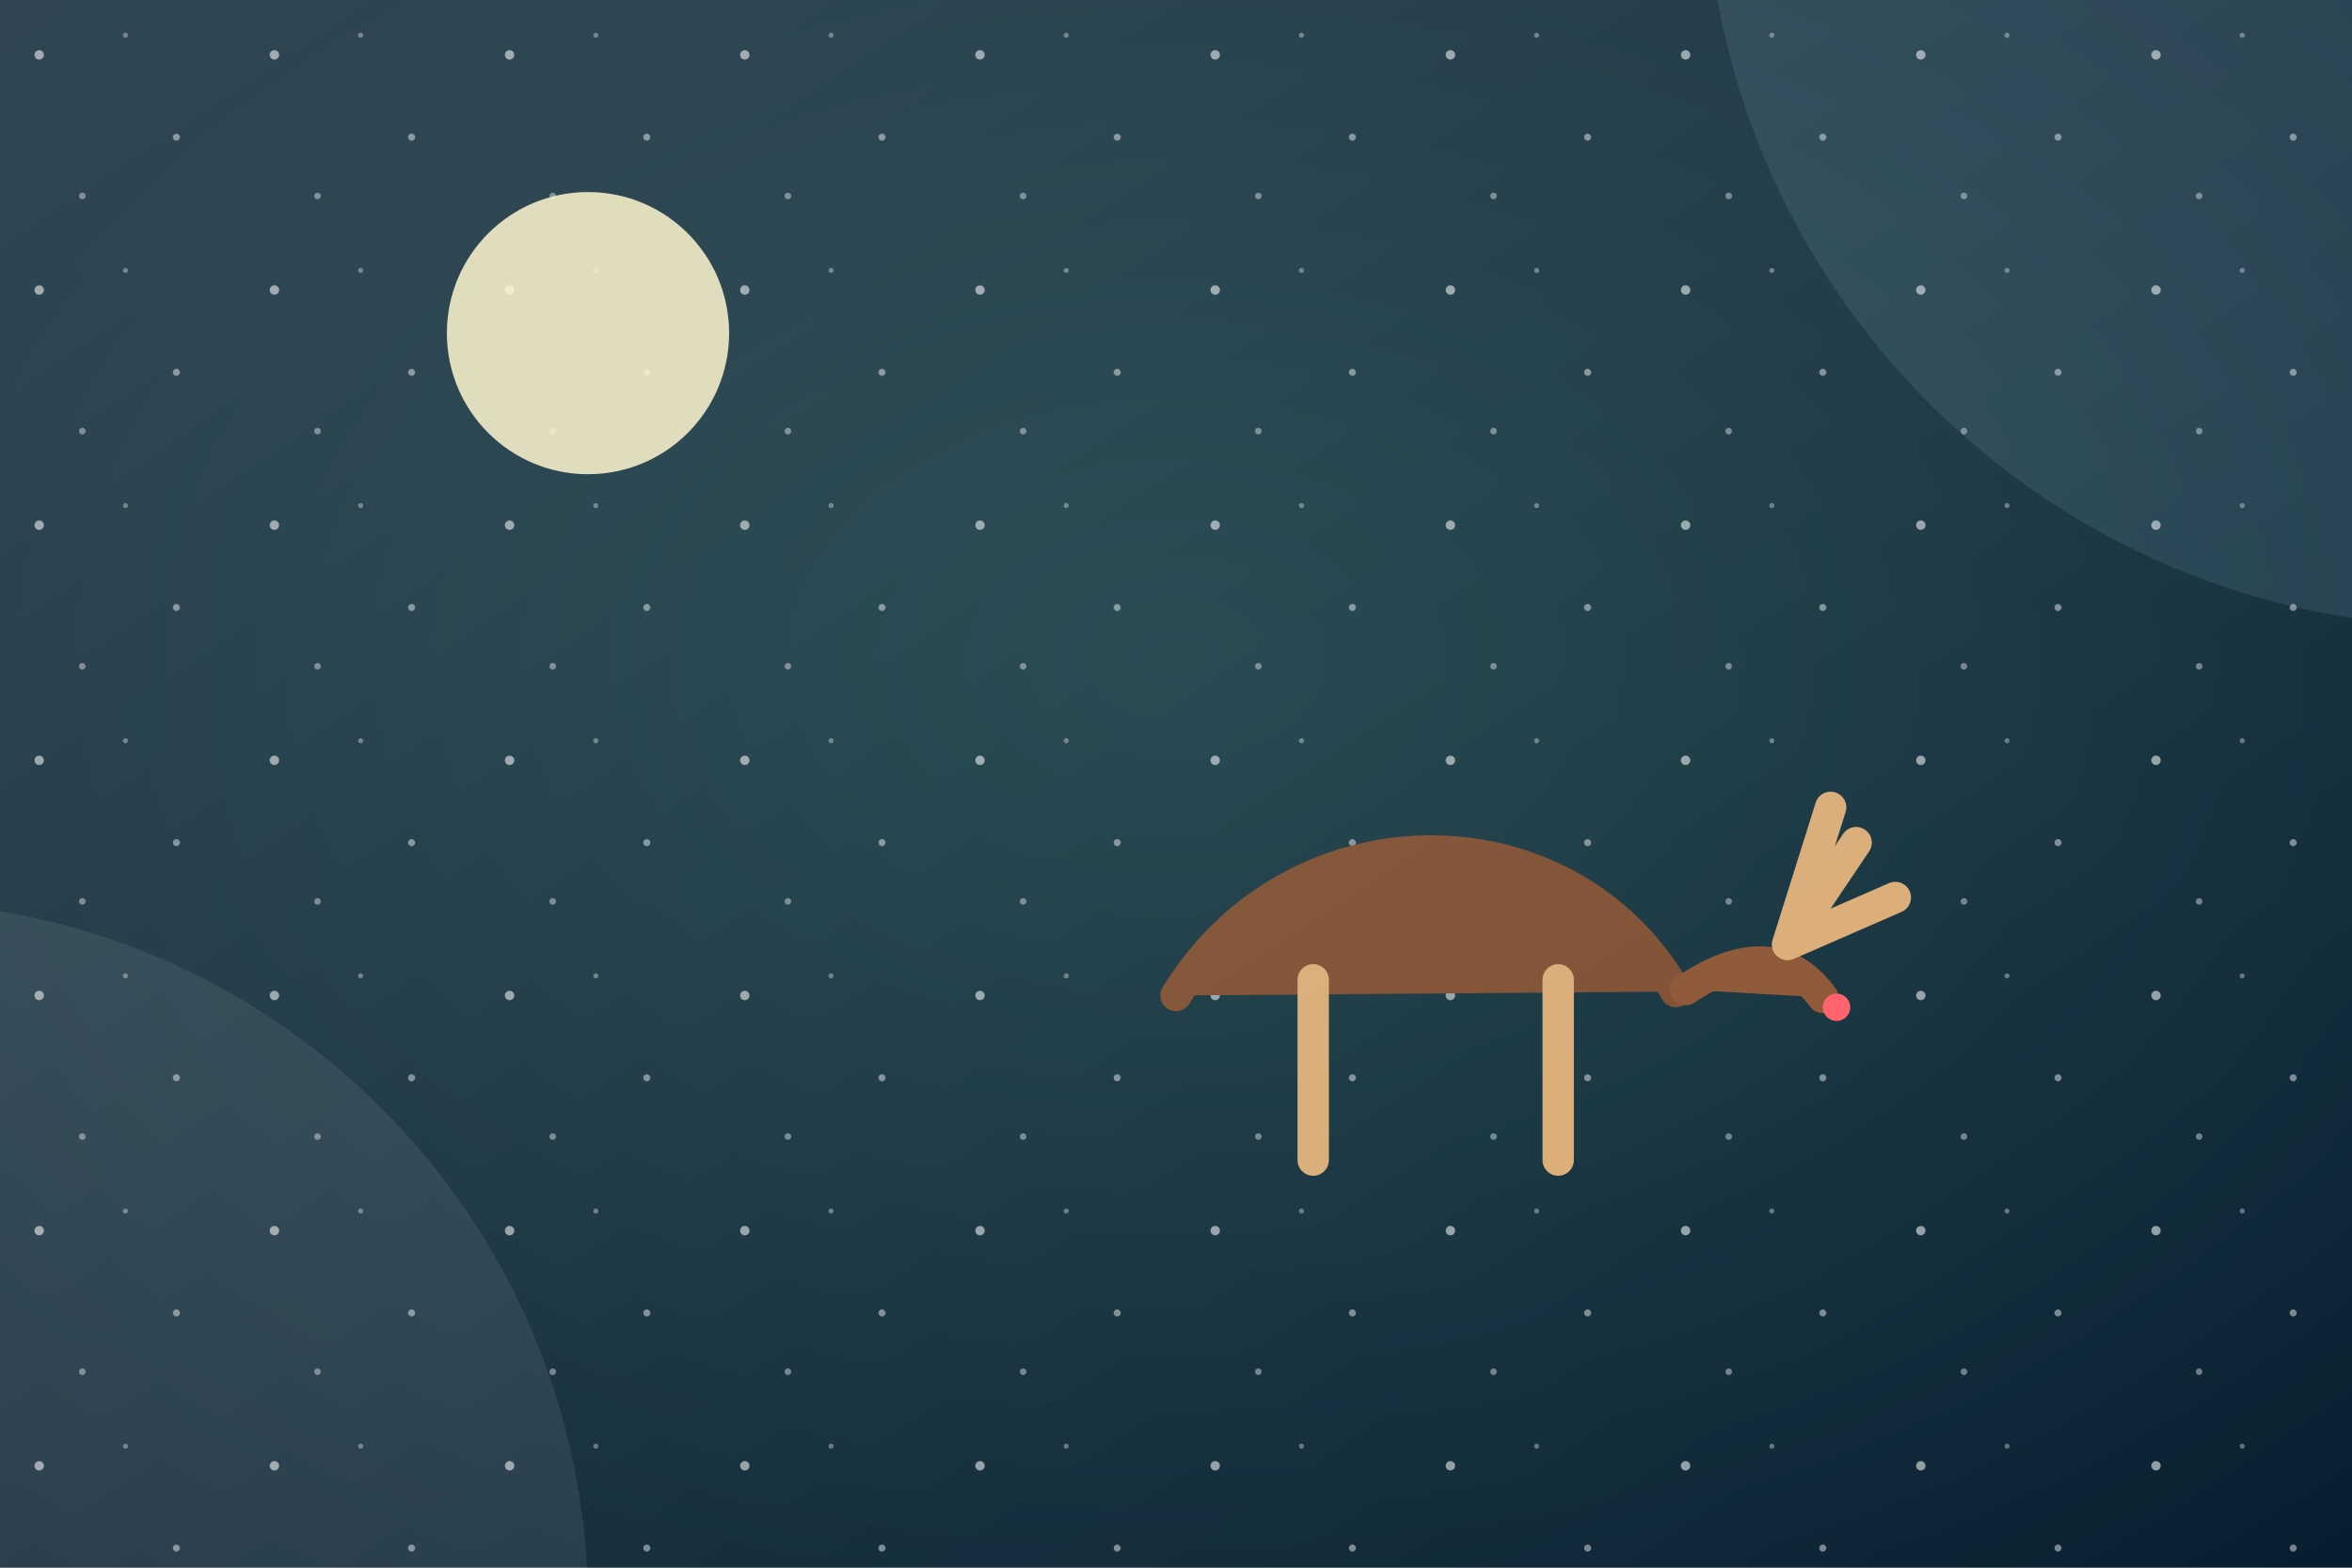
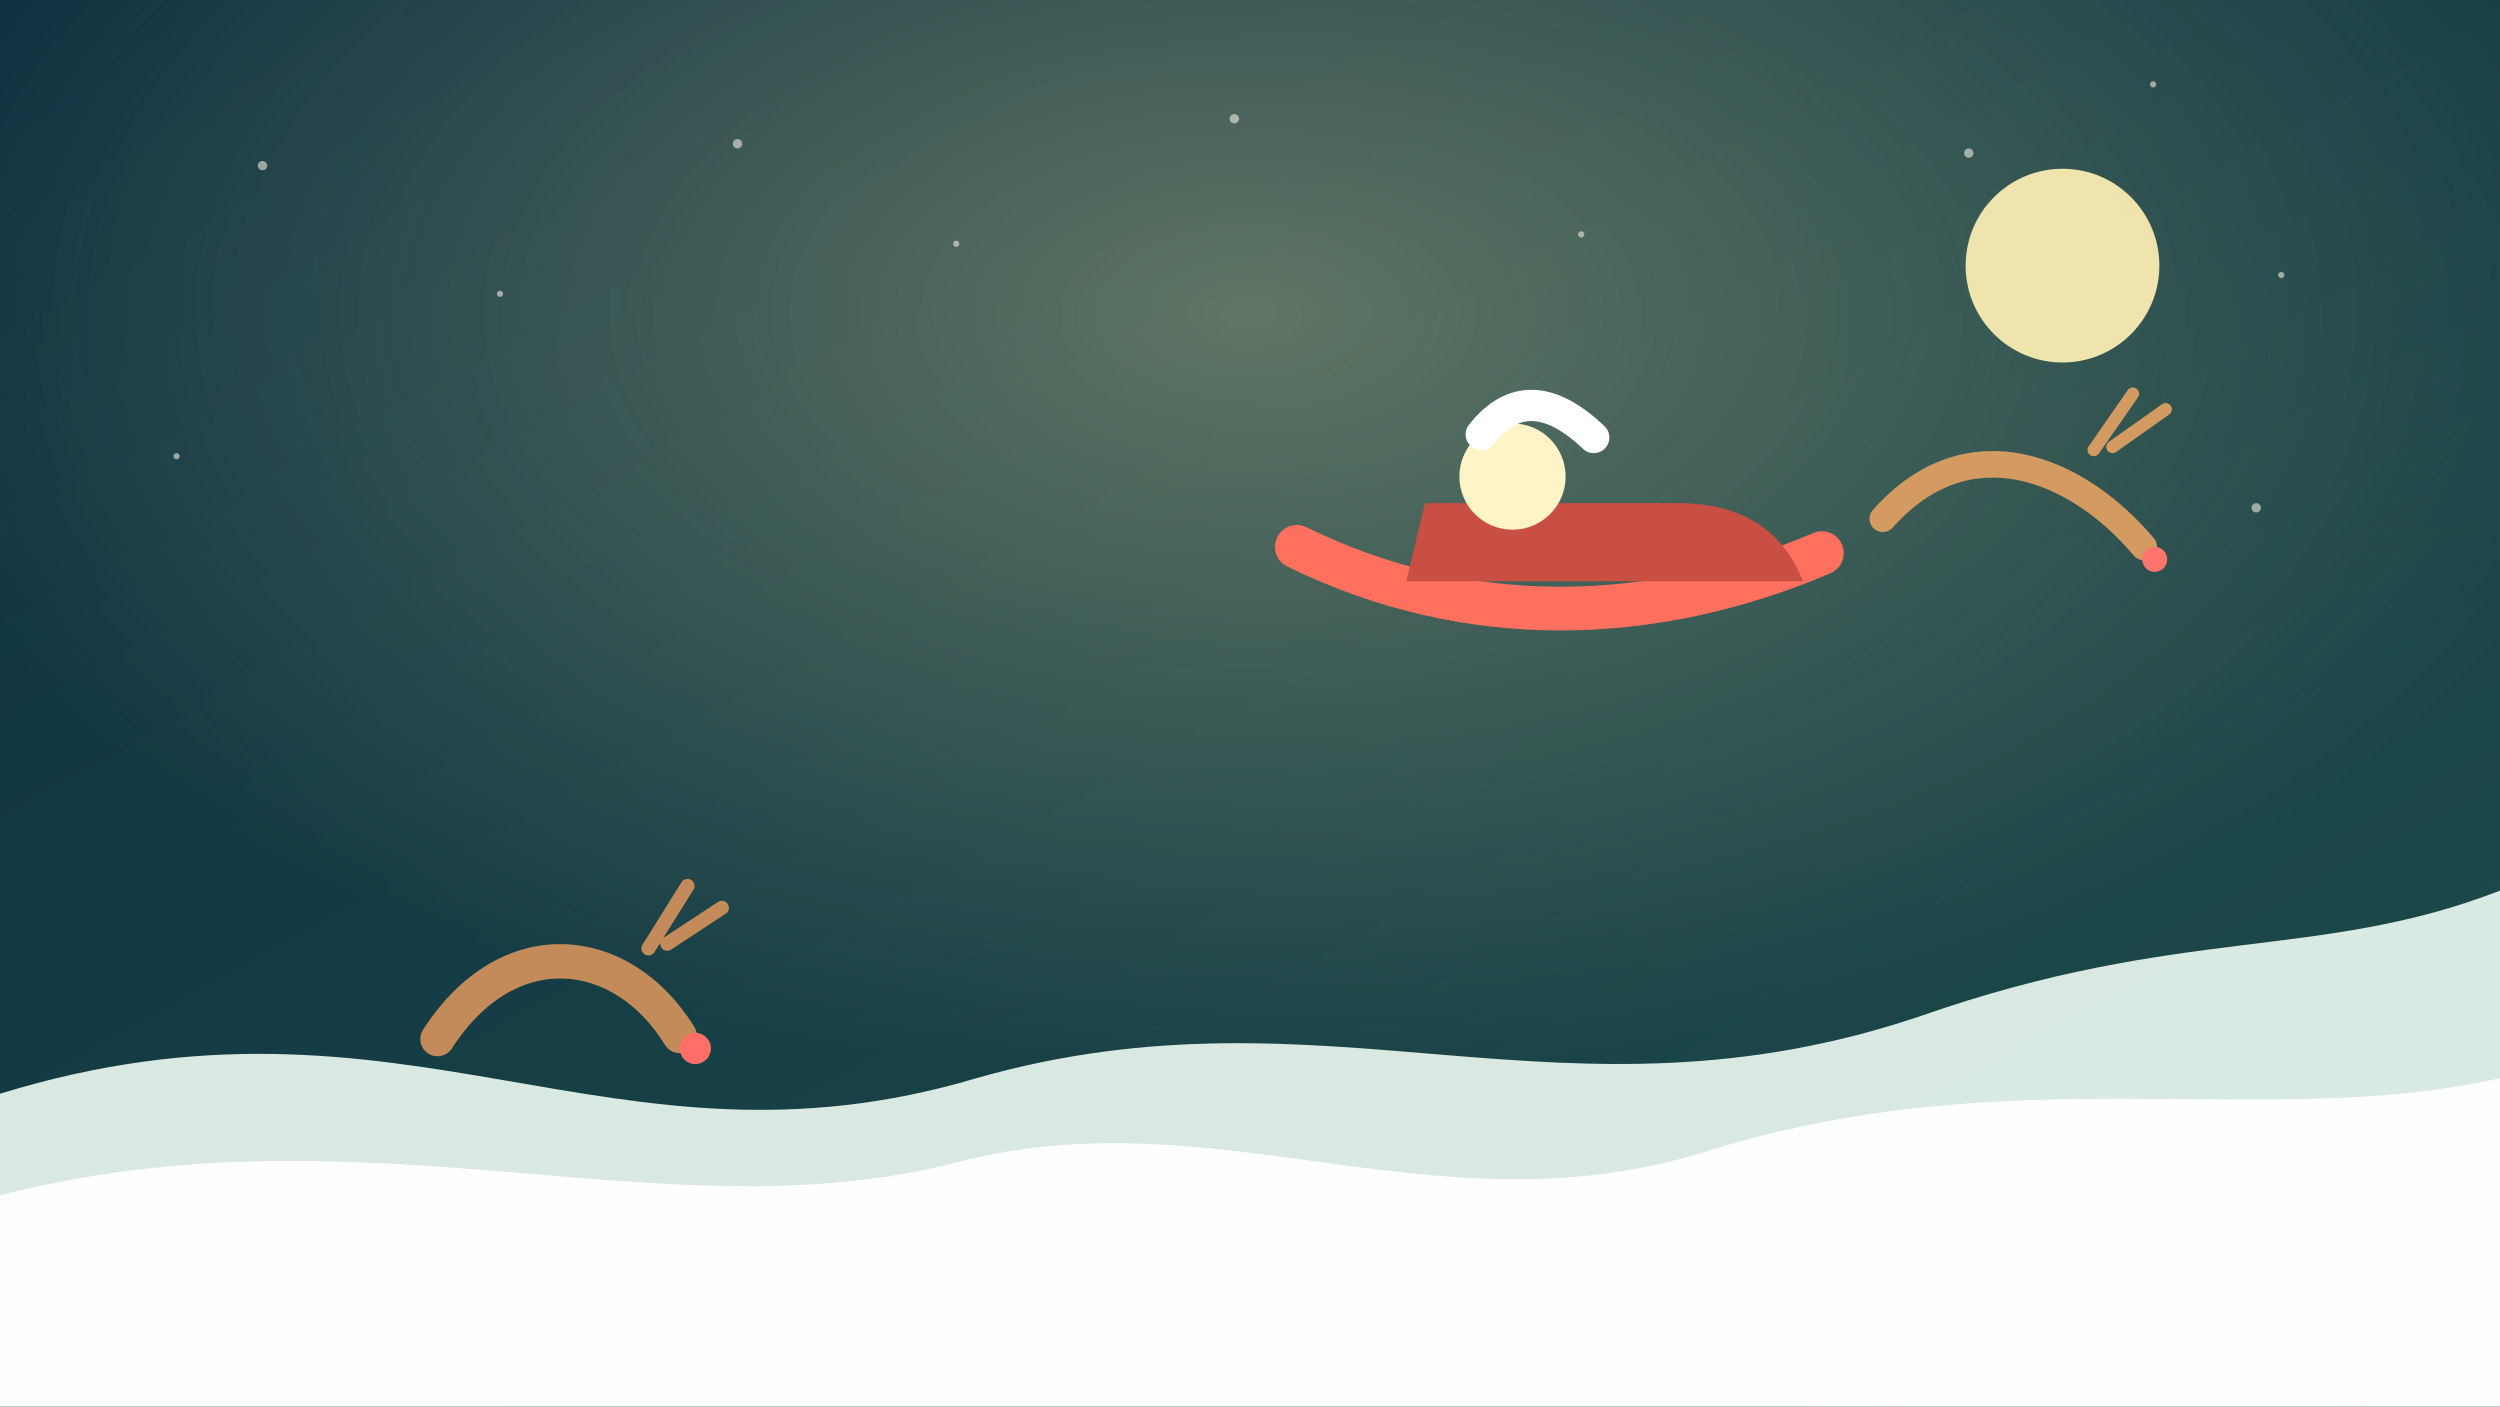
- <svg xmlns="http://www.w3.org/2000/svg" viewBox="0 0 1200 800" width="1200" height="800">
+ <svg xmlns="http://www.w3.org/2000/svg" viewBox="0 0 1600 900" preserveAspectRatio="xMidYMid slice">
  <defs>
-     <radialGradient id="g" cx="50%" cy="42%" r="75%">
-       <stop offset="0" stop-color="#163b43" />
-       <stop offset="1" stop-color="#071d2e" />
+     <linearGradient id="sky" x1="0" y1="0" x2="1" y2="1">
+       <stop offset="0" stop-color="#0d3040" />
+       <stop offset="1" stop-color="#204d4b" />
+     </linearGradient>
+     <radialGradient id="glow" cx="50%" cy="22%" r="55%">
+       <stop offset="0" stop-color="#fff1aa" stop-opacity=".32" />
+       <stop offset="1" stop-color="#fff1aa" stop-opacity="0" />
    </radialGradient>
-     <pattern id="snow" width="120" height="120" patternUnits="userSpaceOnUse">
-       <circle cx="20" cy="28" r="2.4" fill="#fff" opacity=".55" />
-       <circle cx="90" cy="70" r="1.8" fill="#fff" opacity=".45" />
-       <circle cx="64" cy="18" r="1.3" fill="#fff" opacity=".35" />
-       <circle cx="42" cy="100" r="1.7" fill="#fff" opacity=".4" />
-     </pattern>
-     <linearGradient id="shine" x1="0" x2="1" y1="0" y2="1">
-       <stop offset="0" stop-color="#ffffff" stop-opacity=".16" />
-       <stop offset="1" stop-color="#ffffff" stop-opacity="0" />
-     </linearGradient>
+     <filter id="soft">
+       <feGaussianBlur stdDeviation="10" />
+     </filter>
  </defs>
-   <rect width="1200" height="800" fill="url(#g)" />
-   <rect width="1200" height="800" fill="url(#snow)" />
-   <circle cx="-60" cy="820" r="360" fill="#fff" opacity=".08" />
-   <circle cx="1260" cy="-70" r="390" fill="#bcecff" opacity=".10" />
-   <g transform="translate(760 430)" fill="none" stroke="#d9aa73" stroke-width="16" stroke-linecap="round" stroke-linejoin="round">
-     <path d="M-160 78 C-100 -20 40 -20 95 76" fill="#7c4a2c" stroke="#7c4a2c" />
-     <path d="M100 75 q45 -30 70 4" fill="#8a5230" stroke="#8a5230" />
-     <path d="M-90 70 v92M35 70 v92" />
-     <path d="M152 52 l35 -52M152 52 l55 -24M152 52 l22 -70" />
-     <circle cx="177" cy="84" r="7" fill="#ff5c67" stroke="none" />
+   <rect width="1600" height="900" fill="url(#sky)" />
+   <rect width="1600" height="900" fill="url(#glow)" />
+   <g opacity=".55" fill="#fff8e9">
+     <circle cx="168" cy="106" r="3" />
+     <circle cx="320" cy="188" r="2" />
+     <circle cx="472" cy="92" r="3" />
+     <circle cx="612" cy="156" r="2" />
+     <circle cx="790" cy="76" r="3" />
+     <circle cx="1012" cy="150" r="2" />
+     <circle cx="1260" cy="98" r="3" />
+     <circle cx="1460" cy="176" r="2" />
+     <circle cx="1378" cy="54" r="2" />
+     <circle cx="113" cy="292" r="2" />
+     <circle cx="1444" cy="325" r="3" />
  </g>
-   <circle cx="300" cy="170" r="72" fill="#fff6c9" opacity=".85" />
-   <rect width="1200" height="800" fill="url(#shine)" />
+   <circle cx="1320" cy="170" r="62" fill="#fff0b5" opacity=".92" />
+   <path d="M0 700 C260 620 390 760 625 690 C850 626 1000 728 1230 650 C1396 592 1484 615 1600 570 L1600 900 L0 900 Z" fill="#e9f7ef" opacity=".92" />
+   <path d="M0 765 C235 705 425 792 612 744 C780 700 920 792 1095 736 C1290 676 1450 724 1600 690 L1600 900 L0 900 Z" fill="#ffffff" opacity=".96" />
+   <g transform="translate(820 250)">
+     <path d="M10 100 C120 154 238 150 346 104" stroke="#ff705e" stroke-width="28" stroke-linecap="round" fill="none" />
+     <path d="M92 72 H254 Q314 72 334 122 H80 Z" fill="#c94f45" />
+     <circle cx="148" cy="55" r="34" fill="#fff3c8" />
+     <path d="M128 28 Q158 -10 200 30" stroke="#fff" stroke-width="20" fill="none" stroke-linecap="round" />
+     <path d="M385 82 C440 20 510 50 552 100" stroke="#d39b61" stroke-width="17" fill="none" stroke-linecap="round" />
+     <path d="M520 38 l25 -36 m-13 34 l34 -24" stroke="#d39b61" stroke-width="8" stroke-linecap="round" />
+     <circle cx="559" cy="108" r="8" fill="#ff756d" />
+   </g>
+   <g transform="translate(280 565)">
+     <path d="M0 100 C45 30 118 38 155 98" stroke="#c38b5a" stroke-width="22" fill="none" stroke-linecap="round" />
+     <path d="M135 42 l25 -40 m-13 37 l35 -23" stroke="#c38b5a" stroke-width="9" stroke-linecap="round" />
+     <circle cx="165" cy="106" r="10" fill="#ff6f68" />
+   </g>
</svg>
